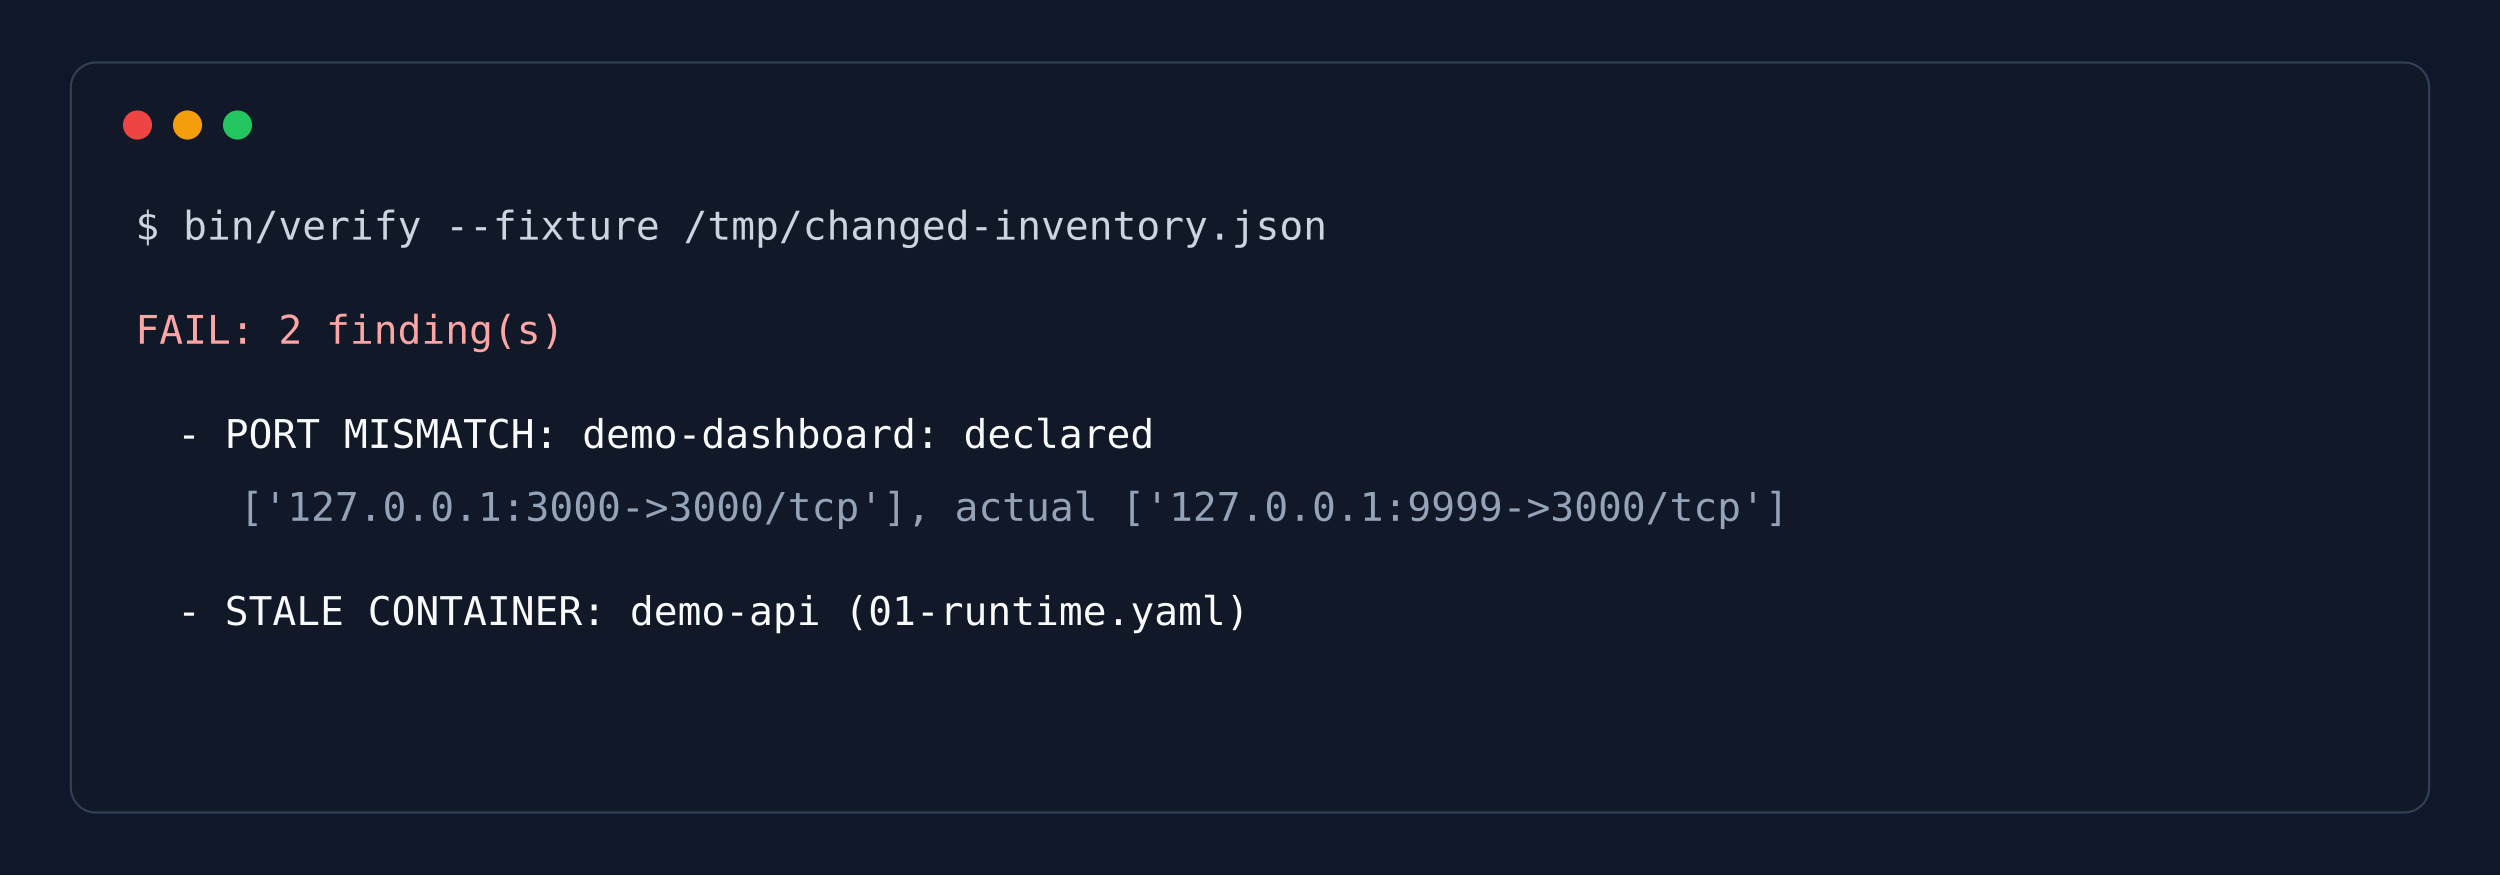
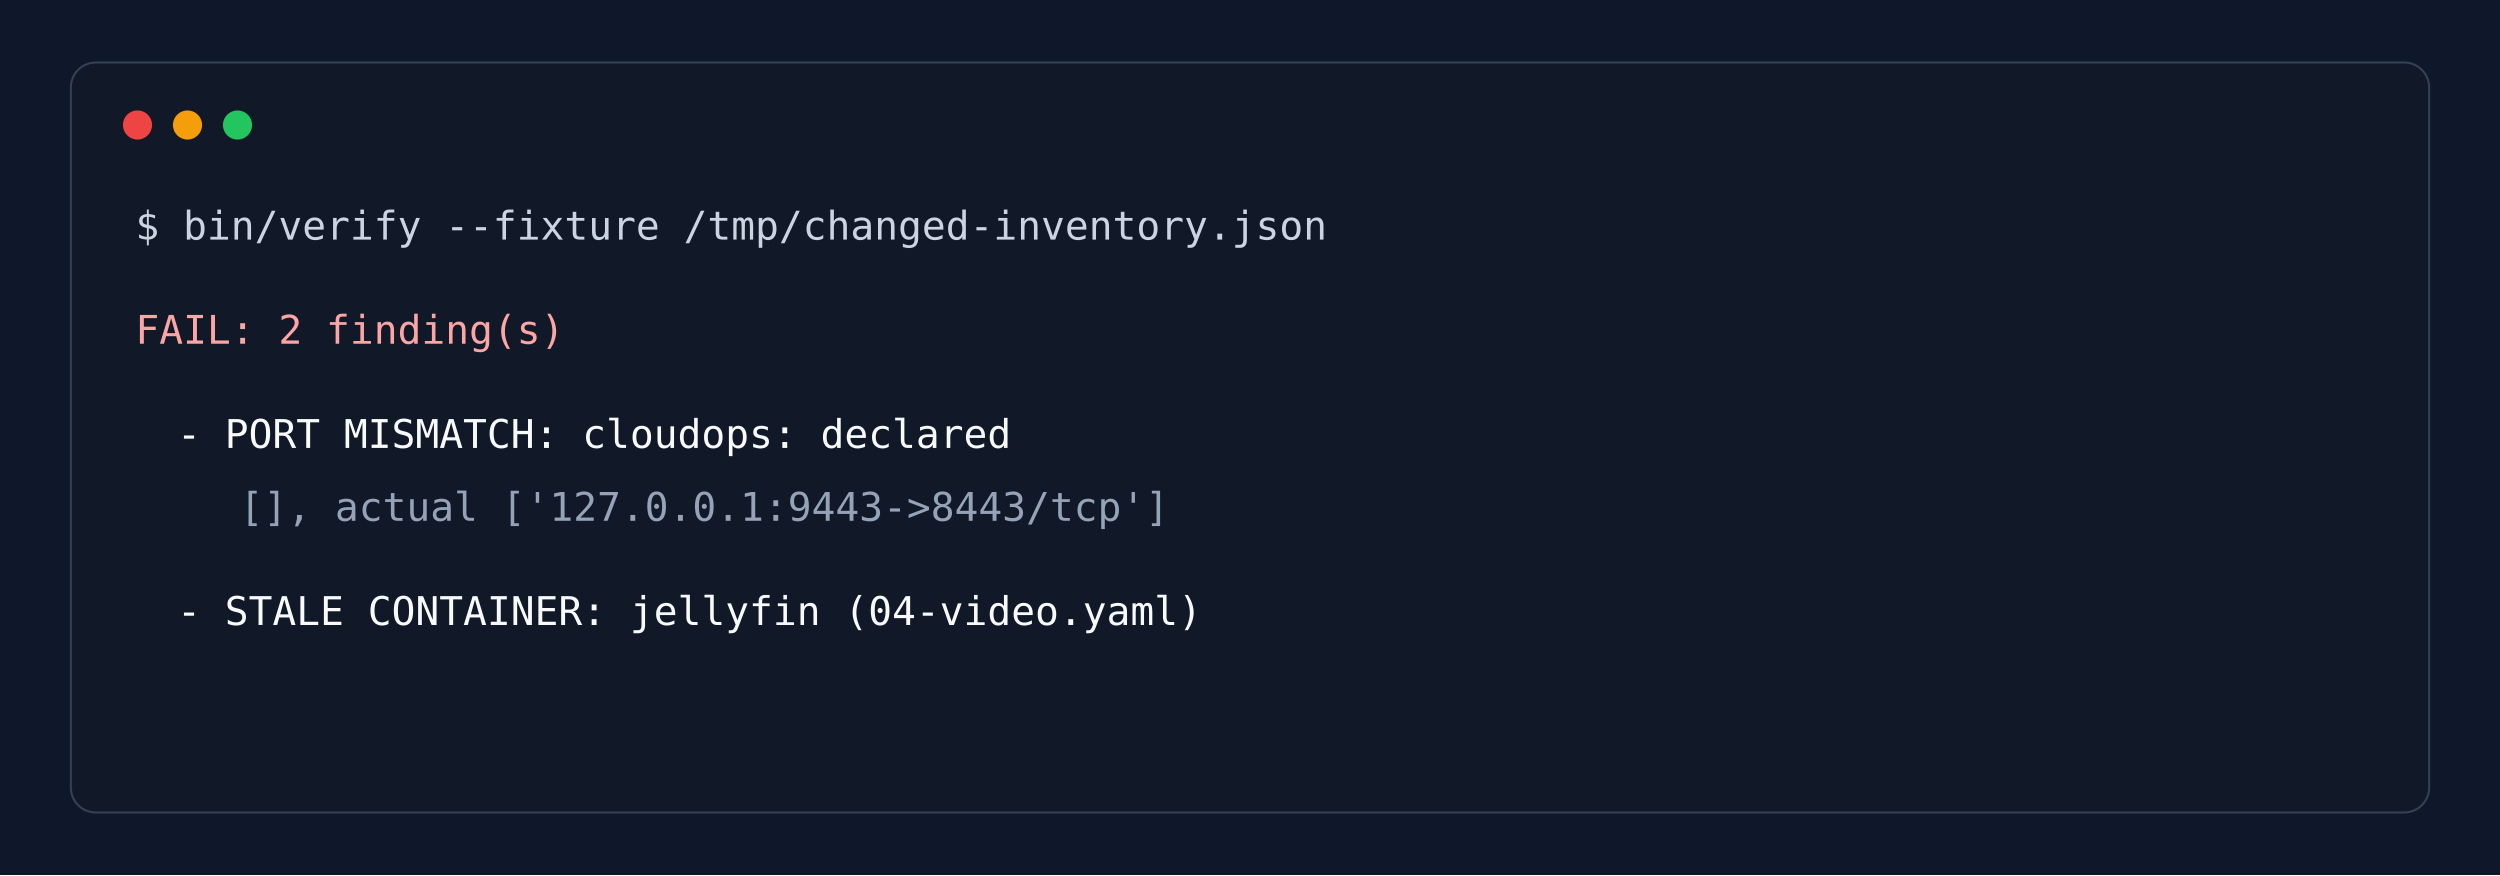
<svg xmlns="http://www.w3.org/2000/svg" width="1200" height="420" viewBox="0 0 1200 420" role="img" aria-labelledby="title desc">
  <rect width="1200" height="420" fill="#0f172a" />
  <rect x="34" y="30" width="1132" height="360" rx="12" fill="#111827" stroke="#334155" />
  <circle cx="66" cy="60" r="7" fill="#ef4444" />
  <circle cx="90" cy="60" r="7" fill="#f59e0b" />
  <circle cx="114" cy="60" r="7" fill="#22c55e" />
  <g font-family="monospace" font-size="19">
    <text x="65" y="115" fill="#cbd5e1">$ bin/verify --fixture /tmp/changed-inventory.json</text>
    <text x="65" y="165" fill="#fca5a5">FAIL: 2 finding(s)</text>
-     <text x="85" y="215" fill="#f8fafc">- PORT MISMATCH: demo-dashboard: declared</text>
-     <text x="115" y="250" fill="#94a3b8">['127.0.0.1:3000-&gt;3000/tcp'], actual ['127.0.0.1:9999-&gt;3000/tcp']</text>
-     <text x="85" y="300" fill="#f8fafc">- STALE CONTAINER: demo-api (01-runtime.yaml)</text>
+     <text x="85" y="215" fill="#f8fafc">- PORT MISMATCH: cloudops: declared</text>
+     <text x="115" y="250" fill="#94a3b8">[], actual ['127.0.0.1:9443-&gt;8443/tcp']</text>
+     <text x="85" y="300" fill="#f8fafc">- STALE CONTAINER: jellyfin (04-video.yaml)</text>
  </g>
</svg>
